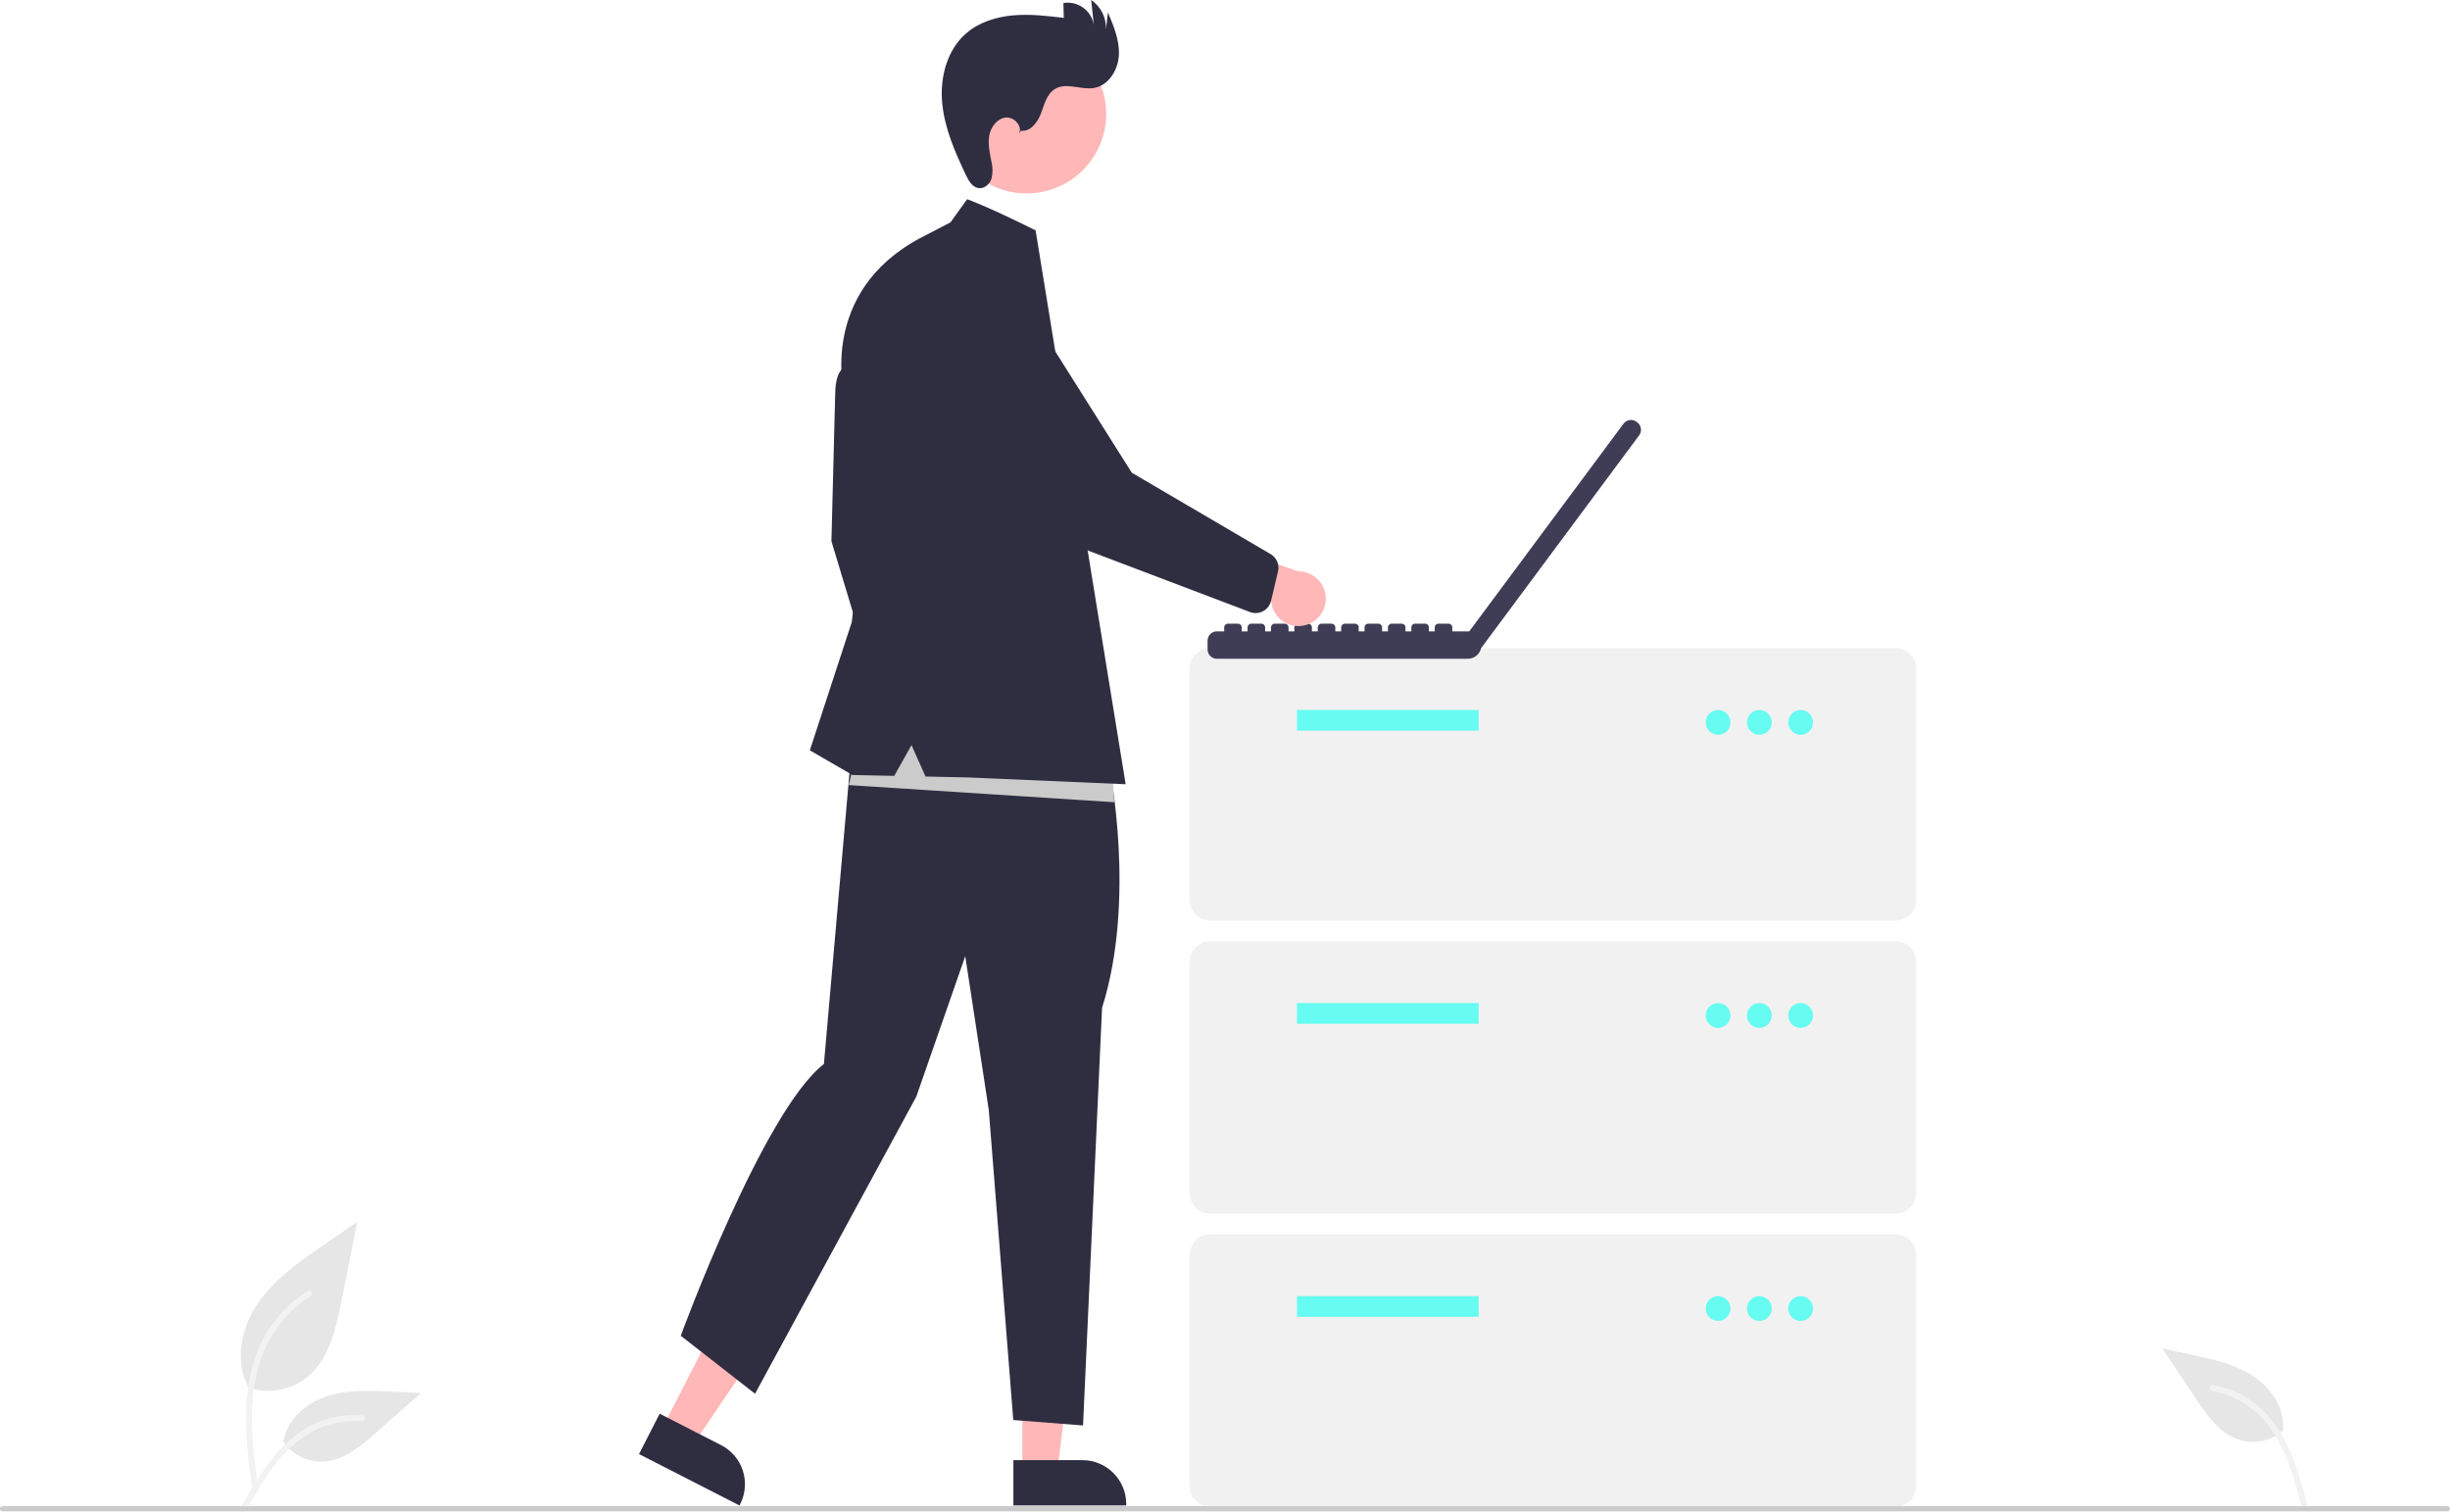
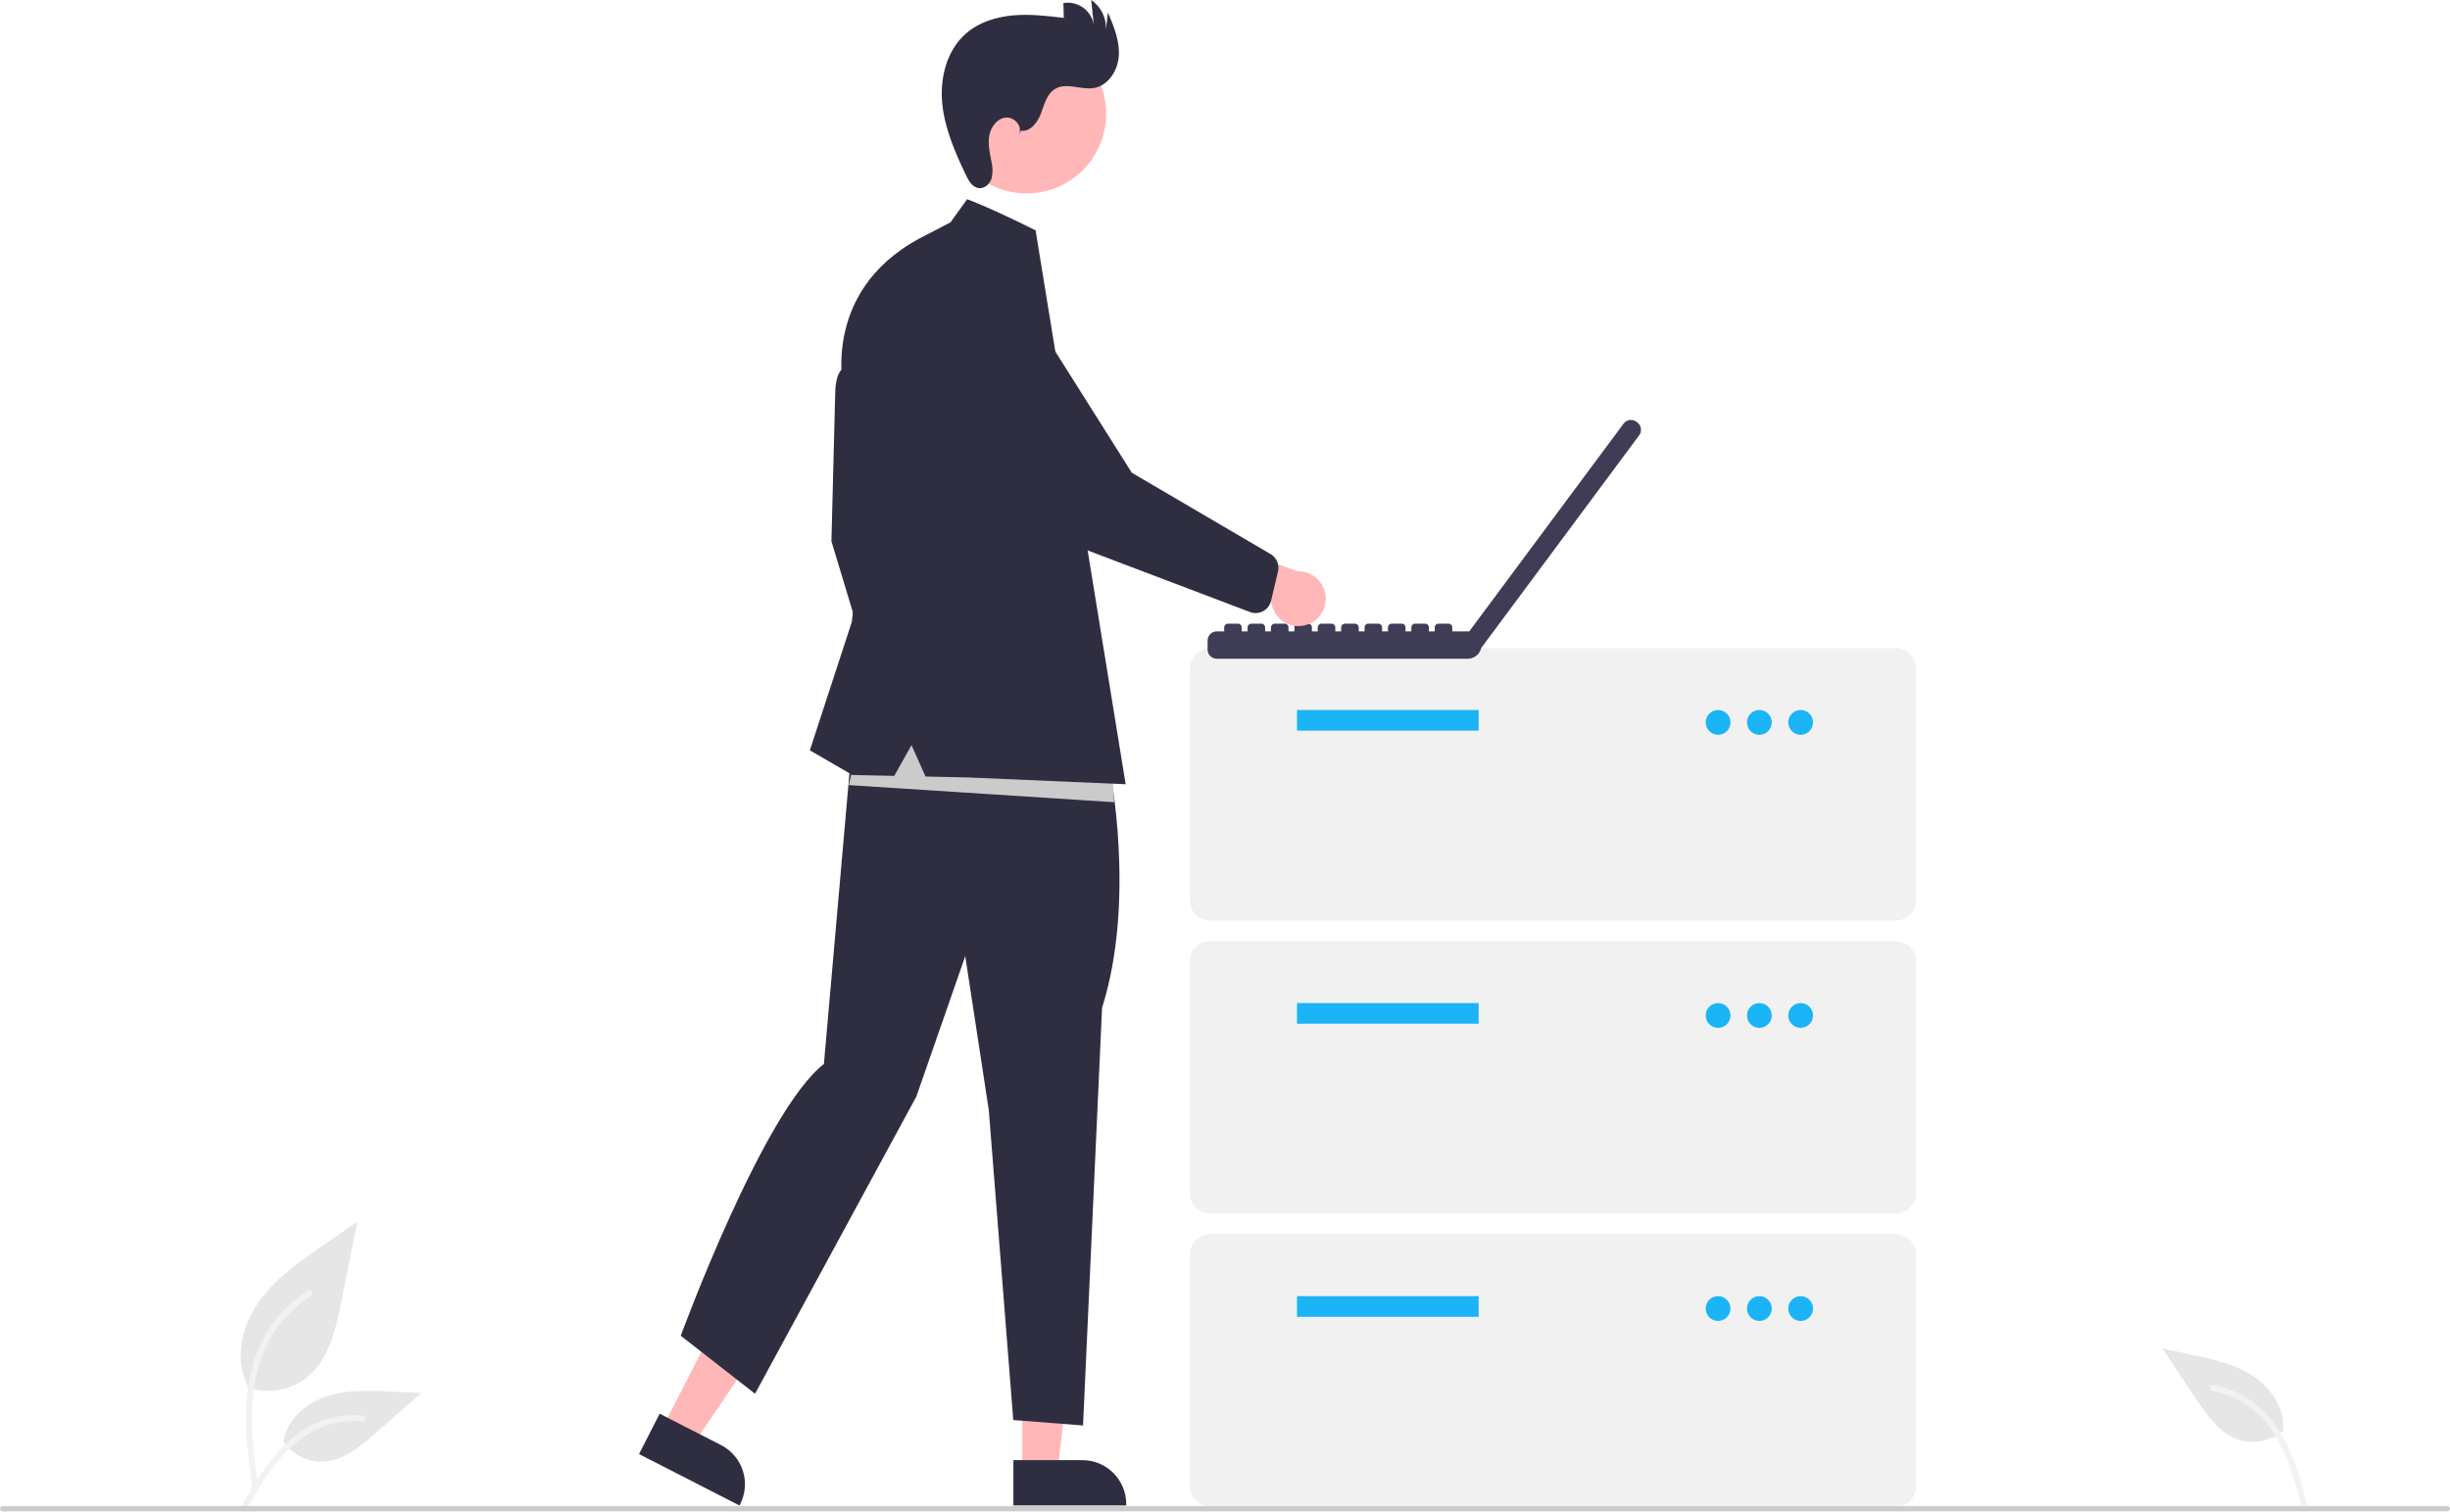
- <svg xmlns="http://www.w3.org/2000/svg" data-name="Layer 1" width="945" height="583.224" viewBox="0 0 945 583.224">
+ <svg xmlns="http://www.w3.org/2000/svg" data-name="Layer 1" width="945" height="583.224" viewBox="0 0 945 583.224" version="1.1" id="svg66">
+   <defs id="defs70" />
  <path id="b0cf38c7-358d-48dc-a444-e9782686dfa5-41" data-name="Path 438" d="M222.885,693.524a24.215,24.215,0,0,0,23.383-4.119c8.19-6.874,10.758-18.196,12.847-28.682l6.18-31.017-12.938,8.908c-9.305,6.406-18.818,13.019-25.26,22.298s-9.252,21.947-4.078,31.988" transform="translate(-127.5 -158.3878)" fill="#e6e6e6" />
  <path id="acbbaa8b-0bc2-4bc9-96d7-93dd88f90f19-42" data-name="Path 439" d="M224.883,733.235c-1.628-11.864-3.304-23.881-2.159-35.872,1.015-10.649,4.264-21.049,10.878-29.579a49.206,49.206,0,0,1,12.625-11.44c1.262-.796,2.424,1.204,1.167,1.997A46.779,46.779,0,0,0,228.89,680.666c-4.029,10.246-4.675,21.416-3.982,32.3.419,6.582,1.311,13.121,2.206,19.653a1.198,1.198,0,0,1-.808,1.423,1.163,1.163,0,0,1-1.423-.808Z" transform="translate(-127.5 -158.3878)" fill="#f2f2f2" />
  <path id="bed63620-84ae-4c66-a7c8-0d9b30f8c1e7-43" data-name="Path 442" d="M236.604,714.198A17.825,17.825,0,0,0,252.135,722.217c7.864-.373,14.418-5.86,20.317-11.07l17.452-15.409-11.55-.553c-8.306-.398-16.827-.771-24.738,1.793s-15.208,8.726-16.654,16.915" transform="translate(-127.5 -158.3878)" fill="#e6e6e6" />
  <path id="fc4eb8ca-daad-4589-b224-2c71eec1c546-44" data-name="Path 443" d="M220.28,740.055c7.84-13.871,16.932-29.288,33.181-34.216A37.026,37.026,0,0,1,267.416,704.398c1.482.128,1.112,2.412-.367,2.285a34.398,34.398,0,0,0-22.272,5.892c-6.28,4.275-11.17,10.218-15.308,16.519-2.535,3.861-4.806,7.884-7.076,11.903C221.667,742.281,219.546,741.354,220.28,740.055Z" transform="translate(-127.5 -158.3878)" fill="#f2f2f2" />
  <path id="ec83fa9a-7bb4-4b90-a90b-e1cec4444963-45" data-name="Path 442" d="M1008.357,710.039a17.825,17.825,0,0,1-17.065,3.783c-7.508-2.371-12.442-9.35-16.813-15.895l-12.934-19.357,11.308,2.417c8.132,1.738,16.465,3.555,23.458,8.056s12.472,12.323,11.778,20.61" transform="translate(-127.5 -158.3878)" fill="#e6e6e6" />
  <path id="e32935a9-e392-46b4-9a67-68c65f1cc9fa-46" data-name="Path 443" d="M1017.531,739.208c-4.034-15.414-8.885-32.643-23.334-41.559a37.026,37.026,0,0,0-13.124-4.96c-1.465-.255-1.691,2.047-.229,2.302a34.398,34.398,0,0,1,20.026,11.389c4.979,5.738,8.187,12.733,10.578,19.883,1.464,4.38,2.631,8.851,3.799,13.316C1015.62,741.006,1017.908,740.652,1017.531,739.208Z" transform="translate(-127.5 -158.3878)" fill="#f2f2f2" />
-   <path d="M858.659,513.481H594.335a7.971,7.971,0,0,1-7.962-7.962V416.349a7.971,7.971,0,0,1,7.962-7.962H858.659a7.971,7.971,0,0,1,7.962,7.962V505.519A7.971,7.971,0,0,1,858.659,513.481Z" transform="translate(-127.5 -158.3878)" fill="#f1f1f1" />
-   <rect x="500.274" y="273.885" width="70.062" height="7.962" fill="#66fcf1" />
-   <circle cx="662.69" cy="278.662" r="4.777" fill="#66fcf1" />
-   <circle cx="678.613" cy="278.662" r="4.777" fill="#66fcf1" />
-   <circle cx="694.536" cy="278.662" r="4.777" fill="#66fcf1" />
-   <path d="M858.659,626.535H594.335a7.971,7.971,0,0,1-7.962-7.962V529.404a7.971,7.971,0,0,1,7.962-7.962H858.659a7.971,7.971,0,0,1,7.962,7.962v89.17A7.971,7.971,0,0,1,858.659,626.535Z" transform="translate(-127.5 -158.3878)" fill="#f1f1f1" />
-   <rect x="500.274" y="386.939" width="70.062" height="7.962" fill="#66fcf1" />
-   <circle cx="662.69" cy="391.716" r="4.777" fill="#66fcf1" />
-   <circle cx="678.613" cy="391.716" r="4.777" fill="#66fcf1" />
-   <circle cx="694.536" cy="391.716" r="4.777" fill="#66fcf1" />
-   <path d="M858.659,739.589H594.335a7.971,7.971,0,0,1-7.962-7.962V642.458a7.971,7.971,0,0,1,7.962-7.962H858.659a7.971,7.971,0,0,1,7.962,7.962v89.17A7.971,7.971,0,0,1,858.659,739.589Z" transform="translate(-127.5 -158.3878)" fill="#f1f1f1" />
-   <rect x="500.274" y="499.993" width="70.062" height="7.962" fill="#66fcf1" />
-   <circle cx="662.69" cy="504.77" r="4.777" fill="#66fcf1" />
-   <circle cx="678.613" cy="504.77" r="4.777" fill="#66fcf1" />
-   <circle cx="694.536" cy="504.77" r="4.777" fill="#66fcf1" />
-   <path d="M759.012,321.315l-.292-.216-.007-.005a3.576,3.576,0,0,0-5.003.739L694.213,401.938h-6.546v-1.538a1.431,1.431,0,0,0-1.431-1.431h-3.905a1.431,1.431,0,0,0-1.431,1.431v1.538h-2.26v-1.538a1.431,1.431,0,0,0-1.431-1.431h-3.905a1.431,1.431,0,0,0-1.431,1.431v1.538h-2.253v-1.538a1.431,1.431,0,0,0-1.431-1.431h-3.905a1.431,1.431,0,0,0-1.431,1.431v1.538h-2.26v-1.538a1.431,1.431,0,0,0-1.431-1.431H655.259a1.431,1.431,0,0,0-1.431,1.431v1.538h-2.253v-1.538a1.431,1.431,0,0,0-1.431-1.431h-3.905a1.43,1.43,0,0,0-1.431,1.431v1.538H642.549v-1.538a1.431,1.431,0,0,0-1.431-1.431H637.213a1.431,1.431,0,0,0-1.431,1.431v1.538h-2.26v-1.538a1.431,1.431,0,0,0-1.431-1.431h-3.905a1.431,1.431,0,0,0-1.431,1.431v1.538h-2.253v-1.538a1.431,1.431,0,0,0-1.431-1.431h-3.905a1.431,1.431,0,0,0-1.431,1.431v1.538h-2.26v-1.538a1.431,1.431,0,0,0-1.431-1.431h-3.905a1.431,1.431,0,0,0-1.431,1.431v1.538h-2.253v-1.538a1.431,1.431,0,0,0-1.431-1.431h-3.905a1.431,1.431,0,0,0-1.431,1.431v1.538H596.858a3.576,3.576,0,0,0-3.576,3.576V408.926a3.576,3.576,0,0,0,3.576,3.576h96.762a5.329,5.329,0,0,0,5.218-4.247l.037.028L759.745,326.325l.006-.007A3.577,3.577,0,0,0,759.012,321.315Z" transform="translate(-127.5 -158.3878)" fill="#3f3d56" />
-   <polygon points="255.504 550.825 267.523 556.976 296.966 513.544 279.228 504.466 255.504 550.825" fill="#ffb7b7" />
-   <path d="M381.946,703.72l23.67,12.113.001 0a16.946,16.946,0,0,1,7.364,22.804l-.251.49-38.754-19.833Z" transform="translate(-127.5 -158.3878)" fill="#2f2e41" />
-   <polygon points="394.317 567.652 407.819 567.652 414.242 515.575 394.315 515.575 394.317 567.652" fill="#ffb7b7" />
-   <path d="M518.373,721.632l26.589-.001h.001a16.946,16.946,0,0,1,16.945,16.944v.551l-43.534.002Z" transform="translate(-127.5 -158.3878)" fill="#2f2e41" />
-   <path d="M458.663,301.261s-9.041-6.927-9.041,9.993l-1.428,55.913,15.941,52.82,9.279-17.131-3.807-37.117Z" transform="translate(-127.5 -158.3878)" fill="#2f2e41" />
-   <path d="M555.377,454.192s10.484,51.058-2.796,92.96l-7.339,161.107-26.909-2.097-9.436-119.52-9.086-59.41-18.872,54.168L418.733,696.027l-28.657-22.366s31.756-86.649,55.217-104.842l11.766-134.011Z" transform="translate(-127.5 -158.3878)" fill="#2f2e41" />
-   <circle cx="523.48" cy="202.314" r="30.683" transform="translate(-32.63308 406.2144) rotate(-61.33685)" fill="#ffb7b7" />
-   <path d="M521.309,208.822c3.678.479,6.453-3.285,7.739-6.763s2.267-7.529,5.465-9.408c4.369-2.567,9.959.52,14.955-.327,5.642-.957,9.311-6.936,9.598-12.651s-1.987-11.212-4.219-16.482l-.779,6.549a12.987,12.987,0,0,0-5.675-11.352l1.004,9.609A10.199,10.199,0,0,0,537.664,159.558l.158,5.726c-6.517-.775-13.09-1.551-19.626-.961s-13.118,2.658-18.071,6.963c-7.41,6.439-10.116,17.041-9.208,26.815s4.943,18.957,9.149,27.827c1.058,2.232,2.521,4.75,4.975,5.034,2.204.255,4.222-1.587,4.907-3.698a13.404,13.404,0,0,0-.059-6.585c-.62-3.295-1.402-6.662-.819-9.963s2.958-6.564,6.286-6.968,6.733,3.399,5.133,6.345Z" transform="translate(-127.5 -158.3878)" fill="#2f2e41" />
-   <polygon points="429.776 309.458 327.357 302.85 335.066 270.913 428.674 291.838 429.776 309.458" fill="#cbcbcb" />
-   <path d="M494.114,244.158l6.424-8.919s7.18,2.44,26.41,12.012l1.359,8.356L561.685,460.909,501.014,458.292l-16.522-.352-5.407-12.12-6.667,11.863-16.134-.343-16.417-9.517,16.179-49.489,5.234-45.206-8.089-42.589s-10.179-39.108,29.027-60.195Z" transform="translate(-127.5 -158.3878)" fill="#2f2e41" />
-   <path d="M630.863,399.573a10.486,10.486,0,0,1-13.041-9.406L581.827,380.526l14.48-12.857,31.962,11.127a10.543,10.543,0,0,1,2.595,20.777Z" transform="translate(-127.5 -158.3878)" fill="#ffb7b7" />
-   <path d="M614.741,394.13a6.142,6.142,0,0,1-4.987.396l-59.213-22.474a63.227,63.227,0,0,1-34.032-28.684l-24.693-44.049a19.765,19.765,0,1,1,29.491-26.323L564.047,340.737l53.787,31.534a6.155,6.155,0,0,1,2.617,6.546l-2.675,11.334a6.143,6.143,0,0,1-1.866,3.15A6.074,6.074,0,0,1,614.741,394.13Z" transform="translate(-127.5 -158.3878)" fill="#2f2e41" />
-   <path d="M1071.5,741.388h-943a1,1,0,0,1,0-2h943a1,1,0,0,1,0,2Z" transform="translate(-127.5 -158.3878)" fill="#cbcbcb" />
+   <path d="M858.659,513.481H594.335a7.971,7.971,0,0,1-7.962-7.962V416.349a7.971,7.971,0,0,1,7.962-7.962H858.659a7.971,7.971,0,0,1,7.962,7.962V505.519A7.971,7.971,0,0,1,858.659,513.481Z" transform="translate(-127.5 -158.3878)" fill="#f1f1f1" id="path8" />
+   <rect x="500.274" y="273.885" width="70.062" height="7.962" fill="#66fcf1" id="rect10" style="fill:#1ab4f7;fill-opacity:1" />
+   <circle cx="662.69" cy="278.662" r="4.777" fill="#66fcf1" id="circle12" style="fill:#1ab4f7;fill-opacity:1" />
+   <circle cx="678.613" cy="278.662" r="4.777" fill="#66fcf1" id="circle14" style="fill:#1ab4f7;fill-opacity:1" />
+   <circle cx="694.536" cy="278.662" r="4.777" fill="#66fcf1" id="circle16" style="fill:#1ab4f7;fill-opacity:1" />
+   <path d="M858.659,626.535H594.335a7.971,7.971,0,0,1-7.962-7.962V529.404a7.971,7.971,0,0,1,7.962-7.962H858.659a7.971,7.971,0,0,1,7.962,7.962v89.17A7.971,7.971,0,0,1,858.659,626.535Z" transform="translate(-127.5 -158.3878)" fill="#f1f1f1" id="path18" />
+   <rect x="500.274" y="386.939" width="70.062" height="7.962" fill="#66fcf1" id="rect20" style="fill:#1ab4f7;fill-opacity:1" />
+   <circle cx="662.69" cy="391.716" r="4.777" fill="#66fcf1" id="circle22" style="fill:#1ab4f7;fill-opacity:1" />
+   <circle cx="678.613" cy="391.716" r="4.777" fill="#66fcf1" id="circle24" style="fill:#1ab4f7;fill-opacity:1" />
+   <circle cx="694.536" cy="391.716" r="4.777" fill="#66fcf1" id="circle26" style="fill:#1ab4f7;fill-opacity:1" />
+   <path d="M858.659,739.589H594.335a7.971,7.971,0,0,1-7.962-7.962V642.458a7.971,7.971,0,0,1,7.962-7.962H858.659a7.971,7.971,0,0,1,7.962,7.962v89.17A7.971,7.971,0,0,1,858.659,739.589Z" transform="translate(-127.5 -158.3878)" fill="#f1f1f1" id="path28" />
+   <rect x="500.274" y="499.993" width="70.062" height="7.962" fill="#66fcf1" id="rect30" style="fill:#1ab4f7;fill-opacity:1" />
+   <circle cx="662.69" cy="504.77" r="4.777" fill="#66fcf1" id="circle32" style="fill:#1ab4f7;fill-opacity:1" />
+   <circle cx="678.613" cy="504.77" r="4.777" fill="#66fcf1" id="circle34" style="fill:#1ab4f7;fill-opacity:1" />
+   <circle cx="694.536" cy="504.77" r="4.777" fill="#66fcf1" id="circle36" style="fill:#1ab4f7;fill-opacity:1" />
+   <path d="M759.012,321.315l-.292-.216-.007-.005a3.576,3.576,0,0,0-5.003.739L694.213,401.938h-6.546v-1.538a1.431,1.431,0,0,0-1.431-1.431h-3.905a1.431,1.431,0,0,0-1.431,1.431v1.538h-2.26v-1.538a1.431,1.431,0,0,0-1.431-1.431h-3.905a1.431,1.431,0,0,0-1.431,1.431v1.538h-2.253v-1.538a1.431,1.431,0,0,0-1.431-1.431h-3.905a1.431,1.431,0,0,0-1.431,1.431v1.538h-2.26v-1.538a1.431,1.431,0,0,0-1.431-1.431H655.259a1.431,1.431,0,0,0-1.431,1.431v1.538h-2.253v-1.538a1.431,1.431,0,0,0-1.431-1.431h-3.905a1.43,1.43,0,0,0-1.431,1.431v1.538H642.549v-1.538a1.431,1.431,0,0,0-1.431-1.431H637.213a1.431,1.431,0,0,0-1.431,1.431v1.538h-2.26v-1.538a1.431,1.431,0,0,0-1.431-1.431h-3.905a1.431,1.431,0,0,0-1.431,1.431v1.538h-2.253v-1.538a1.431,1.431,0,0,0-1.431-1.431h-3.905a1.431,1.431,0,0,0-1.431,1.431v1.538h-2.26v-1.538a1.431,1.431,0,0,0-1.431-1.431h-3.905a1.431,1.431,0,0,0-1.431,1.431v1.538h-2.253v-1.538a1.431,1.431,0,0,0-1.431-1.431h-3.905a1.431,1.431,0,0,0-1.431,1.431v1.538H596.858a3.576,3.576,0,0,0-3.576,3.576V408.926a3.576,3.576,0,0,0,3.576,3.576h96.762a5.329,5.329,0,0,0,5.218-4.247l.037.028L759.745,326.325l.006-.007A3.577,3.577,0,0,0,759.012,321.315Z" transform="translate(-127.5 -158.3878)" fill="#3f3d56" id="path38" />
+   <polygon points="255.504 550.825 267.523 556.976 296.966 513.544 279.228 504.466 255.504 550.825" fill="#ffb7b7" id="polygon40" />
+   <path d="M381.946,703.72l23.67,12.113.001 0a16.946,16.946,0,0,1,7.364,22.804l-.251.49-38.754-19.833Z" transform="translate(-127.5 -158.3878)" fill="#2f2e41" id="path42" />
+   <polygon points="394.317 567.652 407.819 567.652 414.242 515.575 394.315 515.575 394.317 567.652" fill="#ffb7b7" id="polygon44" />
+   <path d="M518.373,721.632l26.589-.001h.001a16.946,16.946,0,0,1,16.945,16.944v.551l-43.534.002Z" transform="translate(-127.5 -158.3878)" fill="#2f2e41" id="path46" />
+   <path d="M458.663,301.261s-9.041-6.927-9.041,9.993l-1.428,55.913,15.941,52.82,9.279-17.131-3.807-37.117Z" transform="translate(-127.5 -158.3878)" fill="#2f2e41" id="path48" />
+   <path d="M555.377,454.192s10.484,51.058-2.796,92.96l-7.339,161.107-26.909-2.097-9.436-119.52-9.086-59.41-18.872,54.168L418.733,696.027l-28.657-22.366s31.756-86.649,55.217-104.842l11.766-134.011Z" transform="translate(-127.5 -158.3878)" fill="#2f2e41" id="path50" />
+   <circle cx="523.48" cy="202.314" r="30.683" transform="translate(-32.63308 406.2144) rotate(-61.33685)" fill="#ffb7b7" id="circle52" />
+   <path d="M521.309,208.822c3.678.479,6.453-3.285,7.739-6.763s2.267-7.529,5.465-9.408c4.369-2.567,9.959.52,14.955-.327,5.642-.957,9.311-6.936,9.598-12.651s-1.987-11.212-4.219-16.482l-.779,6.549a12.987,12.987,0,0,0-5.675-11.352l1.004,9.609A10.199,10.199,0,0,0,537.664,159.558l.158,5.726c-6.517-.775-13.09-1.551-19.626-.961s-13.118,2.658-18.071,6.963c-7.41,6.439-10.116,17.041-9.208,26.815s4.943,18.957,9.149,27.827c1.058,2.232,2.521,4.75,4.975,5.034,2.204.255,4.222-1.587,4.907-3.698a13.404,13.404,0,0,0-.059-6.585c-.62-3.295-1.402-6.662-.819-9.963s2.958-6.564,6.286-6.968,6.733,3.399,5.133,6.345Z" transform="translate(-127.5 -158.3878)" fill="#2f2e41" id="path54" />
+   <polygon points="429.776 309.458 327.357 302.85 335.066 270.913 428.674 291.838 429.776 309.458" fill="#cbcbcb" id="polygon56" />
+   <path d="M494.114,244.158l6.424-8.919s7.18,2.44,26.41,12.012l1.359,8.356L561.685,460.909,501.014,458.292l-16.522-.352-5.407-12.12-6.667,11.863-16.134-.343-16.417-9.517,16.179-49.489,5.234-45.206-8.089-42.589s-10.179-39.108,29.027-60.195Z" transform="translate(-127.5 -158.3878)" fill="#2f2e41" id="path58" />
+   <path d="M630.863,399.573a10.486,10.486,0,0,1-13.041-9.406L581.827,380.526l14.48-12.857,31.962,11.127a10.543,10.543,0,0,1,2.595,20.777Z" transform="translate(-127.5 -158.3878)" fill="#ffb7b7" id="path60" />
+   <path d="M614.741,394.13a6.142,6.142,0,0,1-4.987.396l-59.213-22.474a63.227,63.227,0,0,1-34.032-28.684l-24.693-44.049a19.765,19.765,0,1,1,29.491-26.323L564.047,340.737l53.787,31.534a6.155,6.155,0,0,1,2.617,6.546l-2.675,11.334a6.143,6.143,0,0,1-1.866,3.15A6.074,6.074,0,0,1,614.741,394.13Z" transform="translate(-127.5 -158.3878)" fill="#2f2e41" id="path62" />
+   <path d="M1071.5,741.388h-943a1,1,0,0,1,0-2h943a1,1,0,0,1,0,2Z" transform="translate(-127.5 -158.3878)" fill="#cbcbcb" id="path64" />
</svg>
